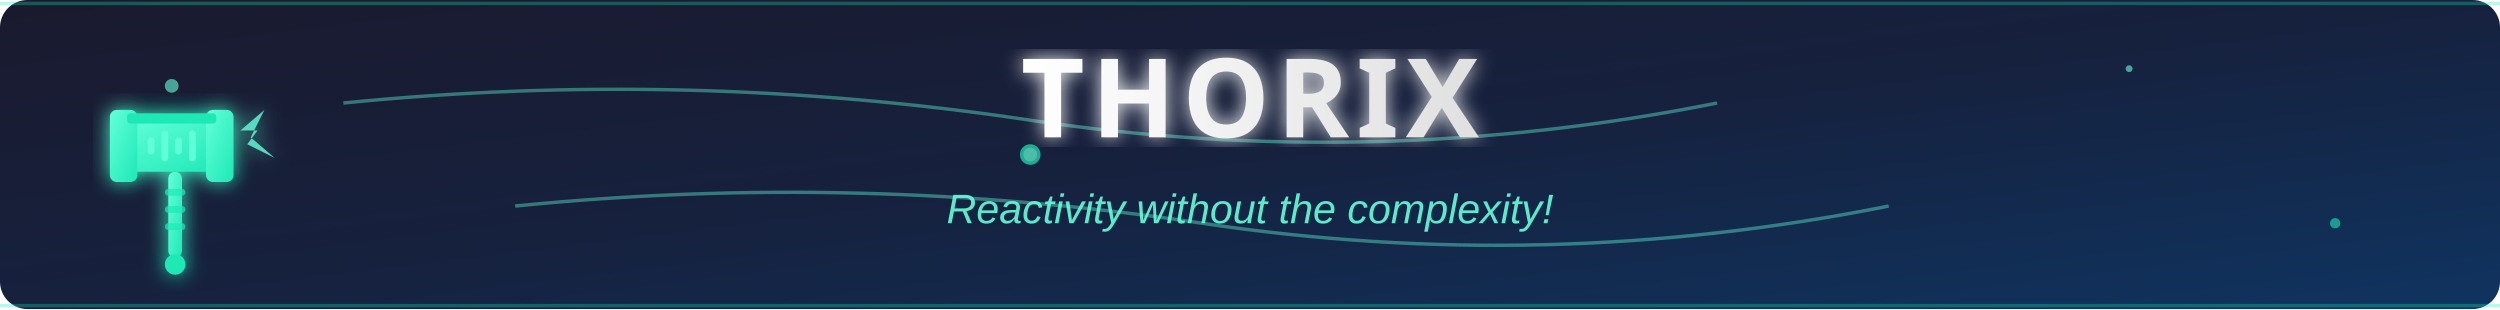
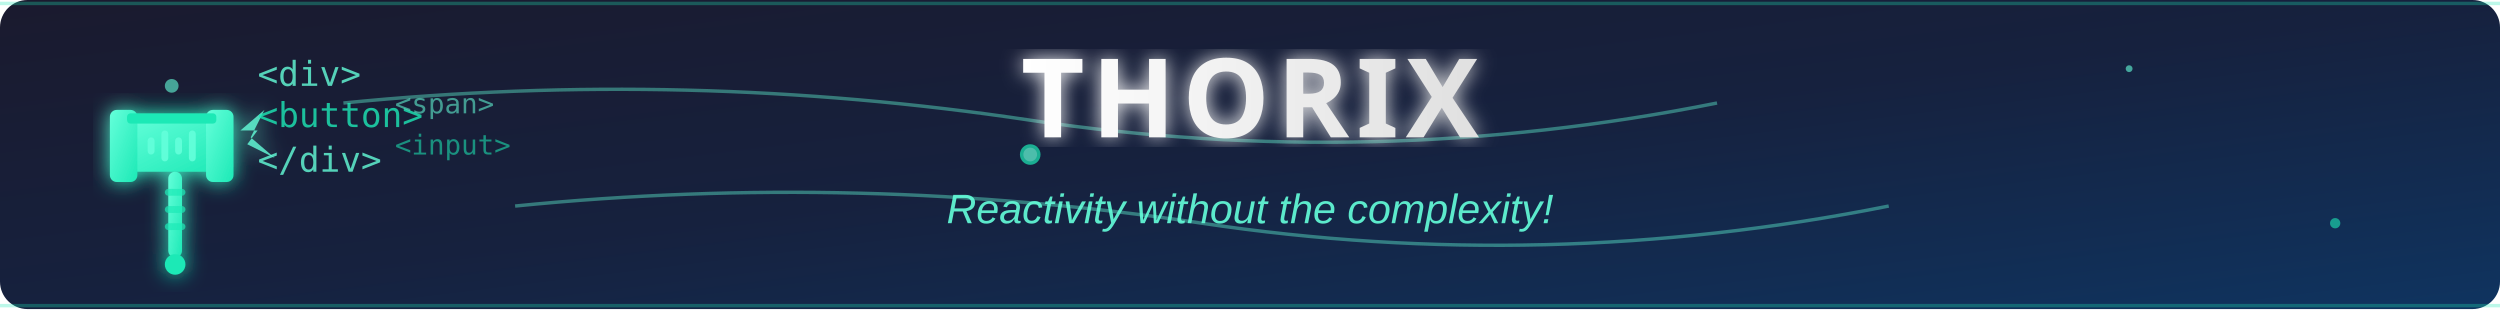
<svg xmlns="http://www.w3.org/2000/svg" width="728" height="90" viewBox="0 0 728 90">
  <defs>
    <linearGradient id="bgGradient" x1="0%" y1="0%" x2="100%" y2="100%">
      <stop offset="0%" style="stop-color:#1a1a2e;stop-opacity:1" />
      <stop offset="50%" style="stop-color:#16213e;stop-opacity:1" />
      <stop offset="100%" style="stop-color:#0f3460;stop-opacity:1" />
    </linearGradient>
    <linearGradient id="logoGradient" x1="0%" y1="0%" x2="100%" y2="100%">
      <stop offset="0%" style="stop-color:#64ffda;stop-opacity:1" />
      <stop offset="100%" style="stop-color:#1de9b6;stop-opacity:1" />
    </linearGradient>
    <linearGradient id="textGradient" x1="0%" y1="0%" x2="100%" y2="0%">
      <stop offset="0%" style="stop-color:#ffffff;stop-opacity:1" />
      <stop offset="100%" style="stop-color:#e0e0e0;stop-opacity:1" />
    </linearGradient>
    <filter id="glow">
      <feGaussianBlur stdDeviation="3" result="coloredBlur" />
      <feMerge>
        <feMergeNode in="coloredBlur" />
        <feMergeNode in="SourceGraphic" />
      </feMerge>
    </filter>
  </defs>
  <rect width="728" height="90" fill="url(#bgGradient)" rx="8" />
  <g opacity="0.6">
    <circle cx="50" cy="25" r="2" fill="#64ffda">
      <animate attributeName="r" values="1;3;1" dur="2s" repeatCount="indefinite" />
      <animate attributeName="opacity" values="0.3;1;0.3" dur="2s" repeatCount="indefinite" />
    </circle>
    <circle cx="680" cy="65" r="1.5" fill="#1de9b6">
      <animate attributeName="r" values="0.5;2.5;0.5" dur="2.5s" repeatCount="indefinite" />
      <animate attributeName="opacity" values="0.2;0.8;0.2" dur="2.5s" repeatCount="indefinite" />
    </circle>
    <circle cx="620" cy="20" r="1" fill="#64ffda">
      <animate attributeName="r" values="0.5;2;0.5" dur="3s" repeatCount="indefinite" />
      <animate attributeName="opacity" values="0.4;0.9;0.4" dur="3s" repeatCount="indefinite" />
    </circle>
  </g>
  <g stroke="#64ffda" stroke-width="1" fill="none" opacity="0.4">
    <path d="M100 30 Q200 20 300 35 T500 30">
      <animate attributeName="stroke-dasharray" values="0,1000;1000,0" dur="4s" repeatCount="indefinite" />
    </path>
    <path d="M150 60 Q250 50 350 65 T550 60">
      <animate attributeName="stroke-dasharray" values="0,800;800,0" dur="3s" repeatCount="indefinite" />
    </path>
  </g>
  <g transform="translate(35, 20)" fill="url(#logoGradient)" filter="url(#glow)">
    <rect x="0" y="15" width="30" height="15" rx="3" />
    <rect x="-3" y="12" width="8" height="21" rx="2" />
    <rect x="25" y="12" width="8" height="21" rx="2" />
    <rect x="2" y="13" width="26" height="3" rx="1" fill="#1de9b6" />
    <rect x="14" y="30" width="4" height="25" rx="2" />
    <rect x="13" y="35" width="6" height="2" rx="1" fill="#1de9b6" opacity="0.7" />
    <rect x="13" y="40" width="6" height="2" rx="1" fill="#1de9b6" opacity="0.7" />
    <rect x="13" y="45" width="6" height="2" rx="1" fill="#1de9b6" opacity="0.7" />
    <circle cx="16" cy="57" r="3" fill="#1de9b6" />
    <rect x="8" y="20" width="2" height="5" rx="1" fill="#64ffda" opacity="0.9" />
    <rect x="12" y="18" width="2" height="9" rx="1" fill="#64ffda" opacity="0.9" />
    <rect x="16" y="20" width="2" height="5" rx="1" fill="#64ffda" opacity="0.9" />
    <rect x="20" y="18" width="2" height="9" rx="1" fill="#64ffda" opacity="0.9" />
    <path d="M35 18 L42 12 L38 20 L45 26 L37 22 L40 18 Z" fill="#64ffda" opacity="0.8">
      <animate attributeName="opacity" values="0.3;1;0.3" dur="1.2s" repeatCount="indefinite" />
    </path>
  </g>
+   <g transform="translate(75, 25)" fill="#64ffda" opacity="0.8">
+     <text x="0" y="0" font-family="monospace" font-size="10" fill="#64ffda">&lt;div&gt;</text>
+     <text x="0" y="25" font-family="monospace" font-size="10" fill="#64ffda">&lt;/div&gt;</text>
+     <text x="0" y="12" font-family="monospace" font-size="10" fill="#1de9b6">&lt;button&gt;</text>
+     <text x="40" y="8" font-family="monospace" font-size="8" fill="#64ffda" opacity="0.7">&lt;span&gt;</text>
+     <text x="40" y="20" font-family="monospace" font-size="8" fill="#1de9b6" opacity="0.7">&lt;input&gt;</text>
+   </g>
  <text x="364" y="40" font-family="Impact, Arial Black, sans-serif" font-size="32" font-weight="bold" fill="url(#textGradient)" text-anchor="middle" letter-spacing="2px" filter="url(#glow)">THORIX</text>
  <text x="364" y="65" font-family="Arial, sans-serif" font-size="12" fill="#64ffda" opacity="0.9" font-style="italic" text-anchor="middle">Reactivity without the complexity!</text>
  <g transform="translate(300, 45)" opacity="0.7">
    <circle cx="0" cy="0" r="3" fill="#1de9b6">
      <animate attributeName="cx" values="0;50;100;150;200" dur="2s" repeatCount="indefinite" />
      <animate attributeName="opacity" values="1;0.5;1;0.5;1" dur="2s" repeatCount="indefinite" />
    </circle>
    <circle cx="0" cy="0" r="2" fill="#64ffda">
      <animate attributeName="cx" values="0;60;120;180;240" dur="2.5s" repeatCount="indefinite" />
      <animate attributeName="opacity" values="0.8;0.3;0.8;0.3;0.8" dur="2.5s" repeatCount="indefinite" />
    </circle>
  </g>
  <g stroke="#1de9b6" stroke-width="1" opacity="0.3">
    <line x1="0" y1="1" x2="728" y2="1" />
    <line x1="0" y1="89" x2="728" y2="89" />
  </g>
</svg>
